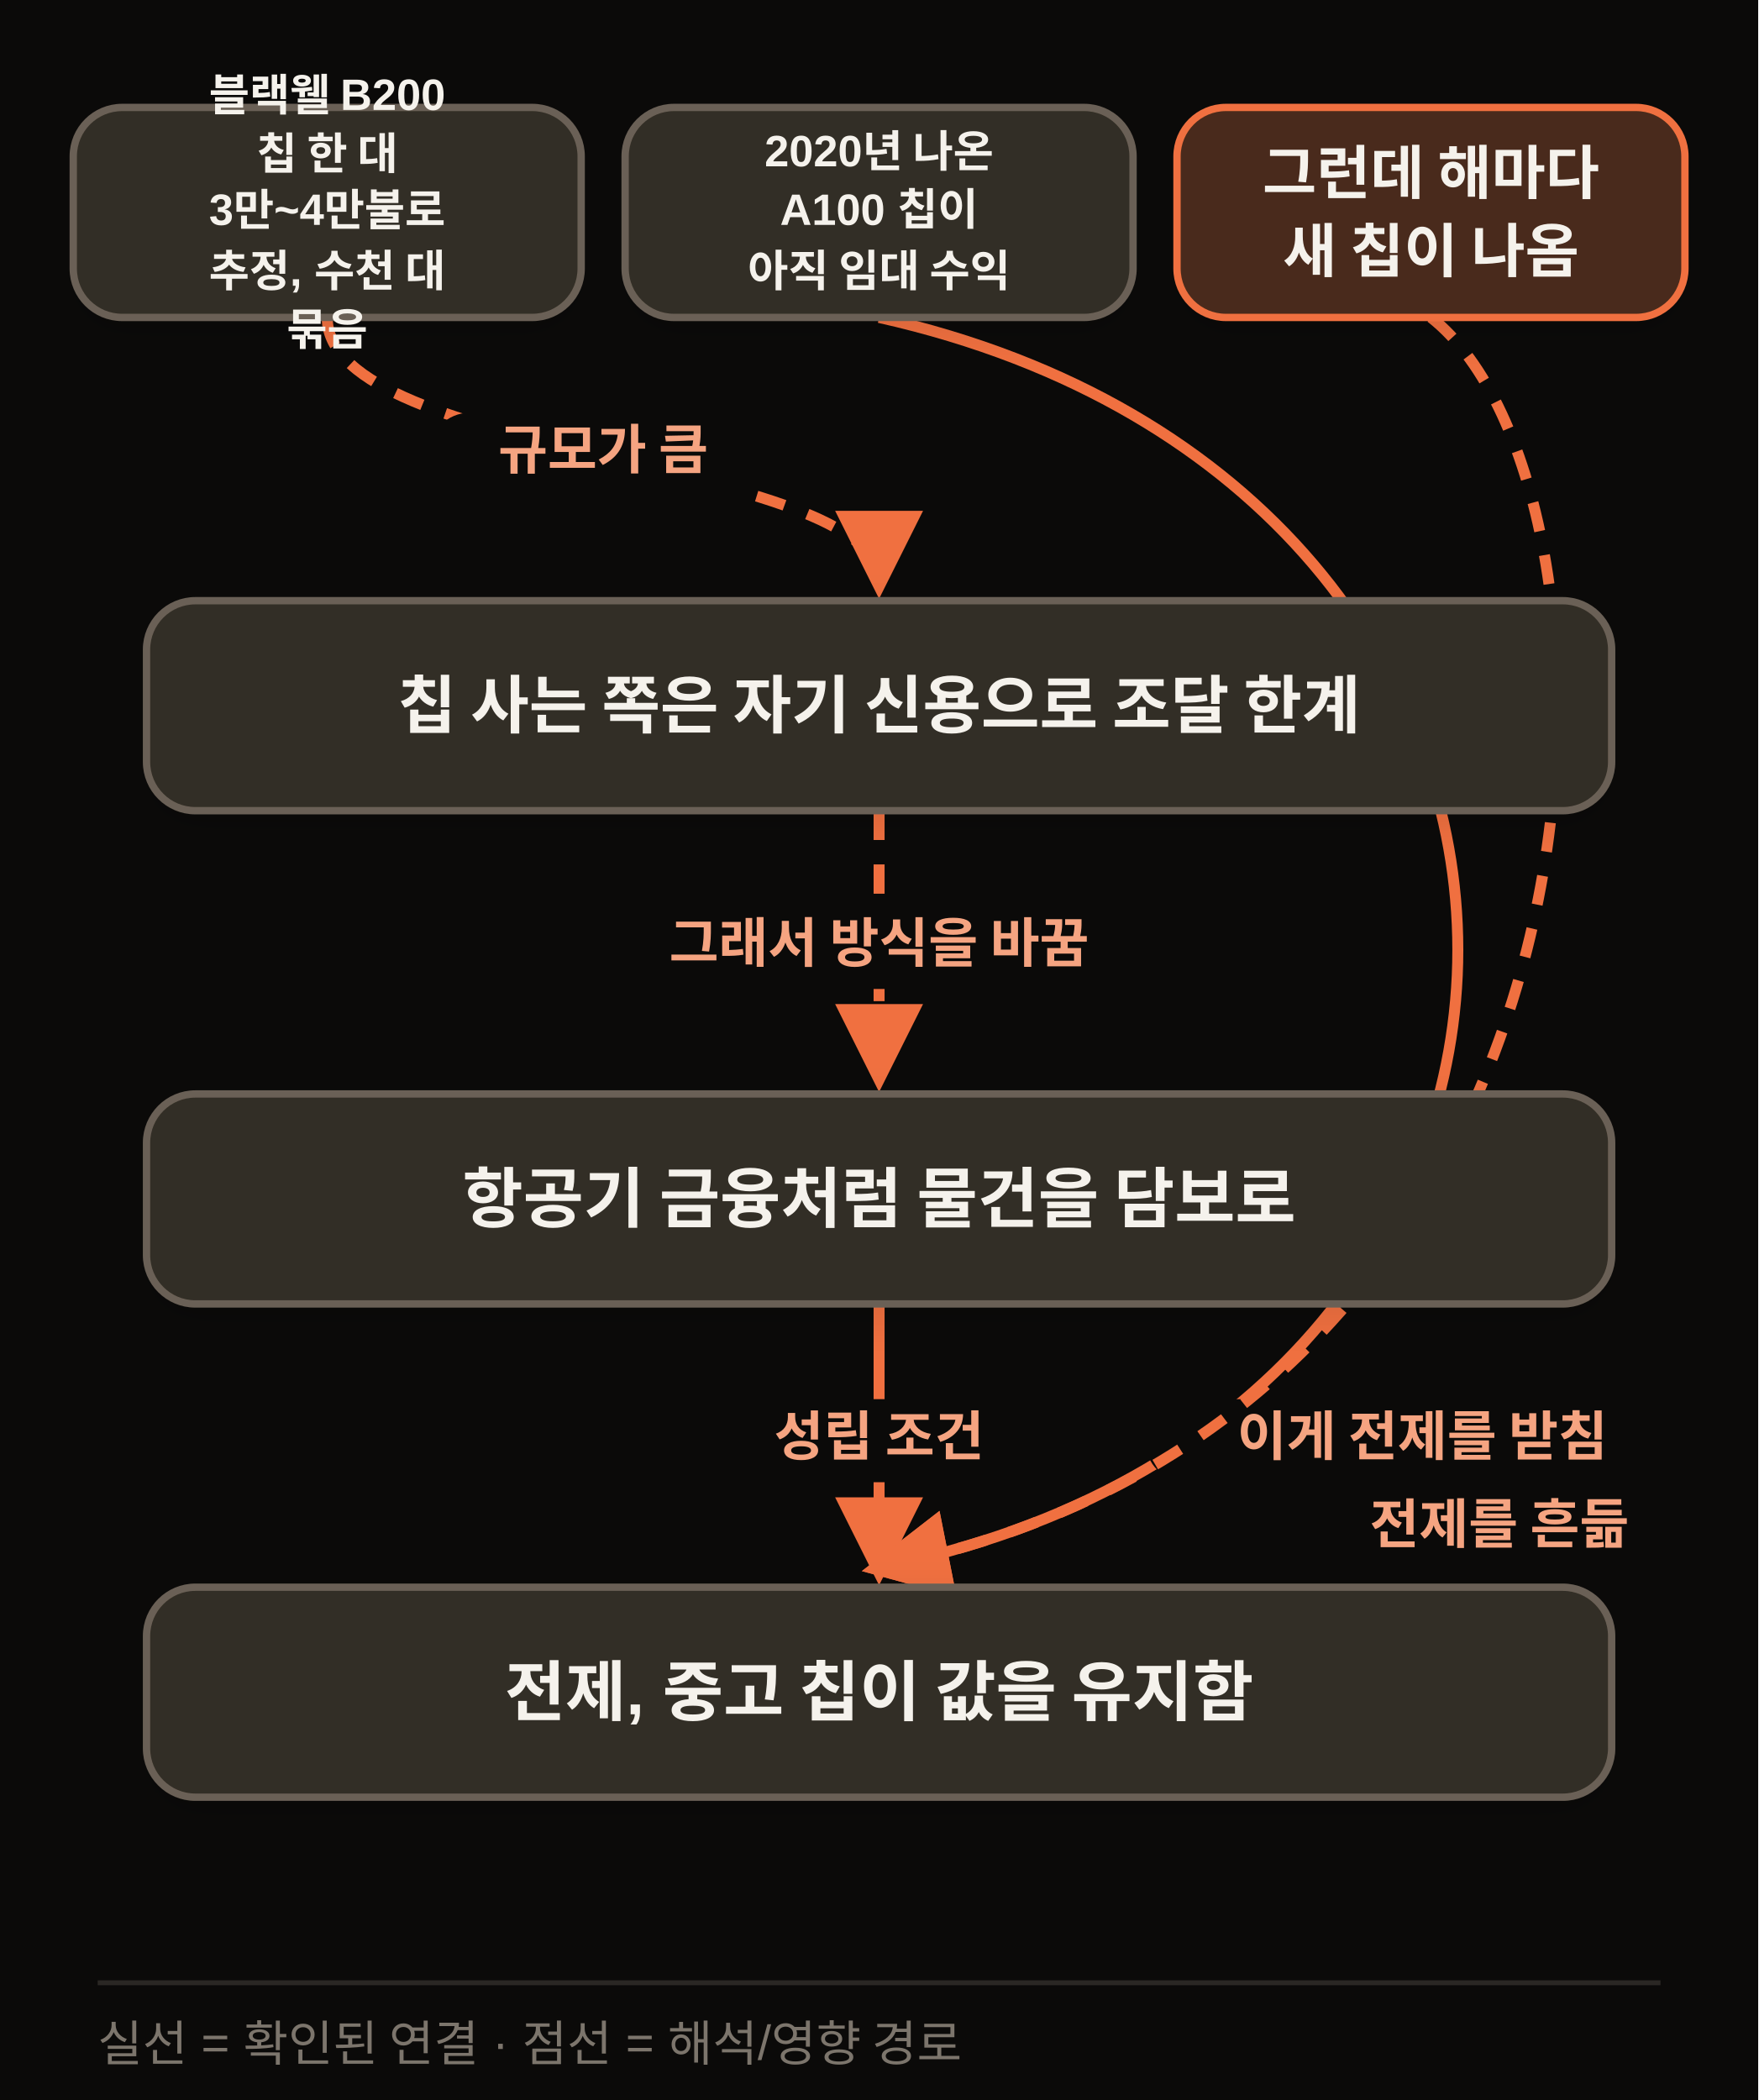
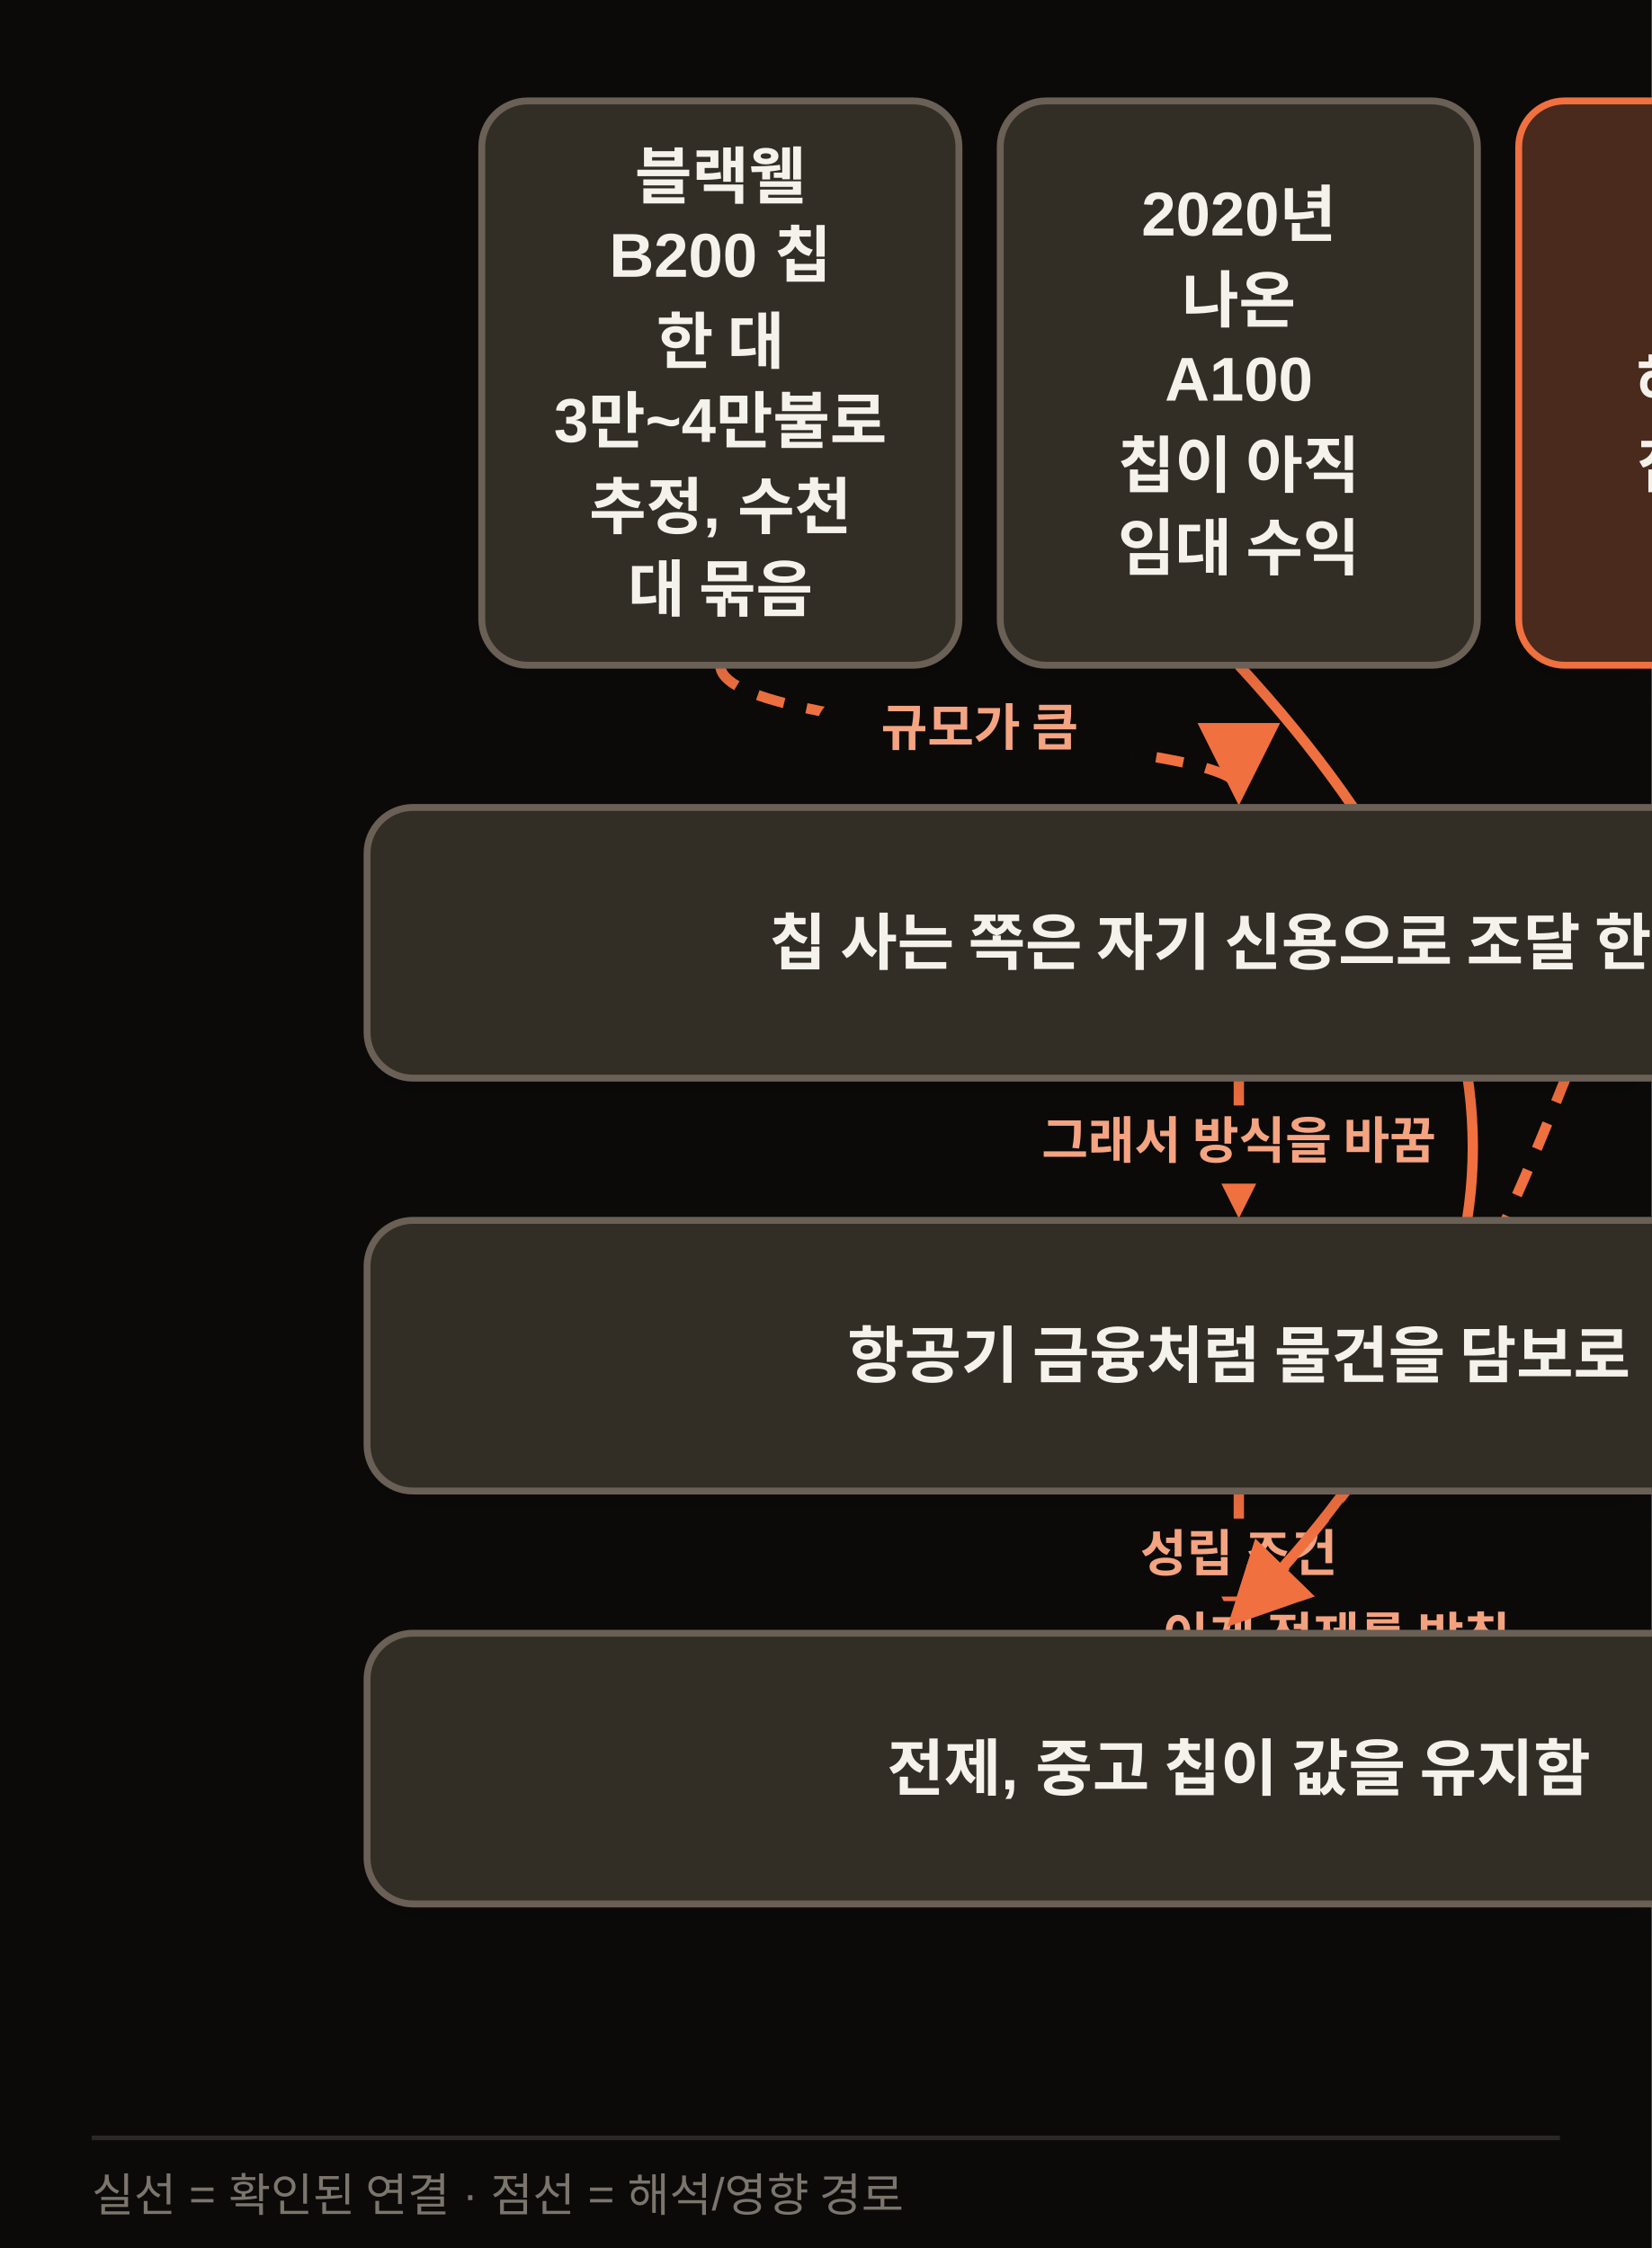
- <svg xmlns="http://www.w3.org/2000/svg" width="720" height="860" viewBox="0 0 720 860" class="morning-diagram morning-diagram-mobile" data-mobile-layout="same-topology" data-motion-orientation="TB" data-motion-steps="7">
+ <svg xmlns="http://www.w3.org/2000/svg" width="720" height="980" viewBox="0 0 720 980" class="morning-diagram morning-diagram-mobile" data-mobile-layout="same-topology" data-motion-orientation="TB" data-motion-steps="7">
  <defs>
    <filter id="shadow" x="-20%" y="-20%" width="140%" height="160%">
      <feDropShadow dx="0" dy="6" stdDeviation="8" flood-color="#111111" flood-opacity=".09" />
    </filter>
    <marker id="arrow" viewBox="0 0 10 10" refX="8" refY="5" markerWidth="8" markerHeight="8" orient="auto-start-reverse">
      <path d="M 0 0 L 10 5 L 0 10 z" fill="#F07040" />
    </marker>
  </defs>
-   <rect width="720" height="860" fill="#0B0A09" />
+   <rect width="720" height="980" fill="#0B0A09" />
  <g class="motion-step motion-edge" data-motion-step="1" data-from="A" data-to="B" style="--motion-delay:2040ms">
-     <path d="M 134.0 130.0 C 134.0 188.0, 360.0 188.0, 360.0 238.0" fill="none" stroke="#F07040" stroke-width="4.5" stroke-dasharray="12 10" marker-end="url(#arrow)" />
-     <rect x="175.5" y="169.0" width="143" height="34" rx="17" fill="#0B0A09" />
-     <text x="247.0" y="192.0" text-anchor="middle" font-family="Apple SD Gothic Neo,Malgun Gothic,Arial,sans-serif" font-size="22" font-weight="800" fill="#F5A481">규모가 큼</text>
+     <path d="M 314.0 290.0 C 314.0 321.0, 540.0 321.0, 540.0 344.0" fill="none" stroke="#F07040" stroke-width="4.5" stroke-dasharray="12 10" marker-end="url(#arrow)" />
+     <rect x="355.5" y="302.0" width="143" height="34" rx="17" fill="#0B0A09" />
+     <text x="427.0" y="325.0" text-anchor="middle" font-family="Apple SD Gothic Neo,Malgun Gothic,Arial,sans-serif" font-size="22" font-weight="800" fill="#F5A481">규모가 큼</text>
  </g>
  <g class="motion-step motion-edge" data-motion-step="3" data-from="B" data-to="C" style="--motion-delay:3400ms">
-     <path d="M 360.0 332.0 C 360.0 390.0, 360.0 390.0, 360.0 440.0" fill="none" stroke="#F07040" stroke-width="4.5" stroke-dasharray="12 10" marker-end="url(#arrow)" />
-     <rect x="241.0" y="371.0" width="238" height="34" rx="17" fill="#0B0A09" />
-     <text x="360.0" y="394.0" text-anchor="middle" font-family="Apple SD Gothic Neo,Malgun Gothic,Arial,sans-serif" font-size="22" font-weight="800" fill="#F5A481">그래서 방식을 바꿈</text>
+     <path d="M 540.0 470.0 C 540.0 501.0, 540.0 501.0, 540.0 524.0" fill="none" stroke="#F07040" stroke-width="4.5" stroke-dasharray="12 10" marker-end="url(#arrow)" />
+     <rect x="421.0" y="482.0" width="238" height="34" rx="17" fill="#0B0A09" />
+     <text x="540.0" y="505.0" text-anchor="middle" font-family="Apple SD Gothic Neo,Malgun Gothic,Arial,sans-serif" font-size="22" font-weight="800" fill="#F5A481">그래서 방식을 바꿈</text>
  </g>
  <g class="motion-step motion-edge" data-motion-step="5" data-from="C" data-to="D" style="--motion-delay:4760ms">
-     <path d="M 360.0 534.0 C 360.0 592.0, 360.0 592.0, 360.0 642.0" fill="none" stroke="#F07040" stroke-width="4.5" marker-end="url(#arrow)" />
-     <rect x="288.5" y="573.0" width="143" height="34" rx="17" fill="#0B0A09" />
-     <text x="360.0" y="596.0" text-anchor="middle" font-family="Apple SD Gothic Neo,Malgun Gothic,Arial,sans-serif" font-size="22" font-weight="800" fill="#F5A481">성립 조건</text>
+     <path d="M 540.0 650.0 C 540.0 681.0, 540.0 681.0, 540.0 704.0" fill="none" stroke="#F07040" stroke-width="4.5" marker-end="url(#arrow)" />
+     <rect x="468.5" y="662.0" width="143" height="34" rx="17" fill="#0B0A09" />
+     <text x="540.0" y="685.0" text-anchor="middle" font-family="Apple SD Gothic Neo,Malgun Gothic,Arial,sans-serif" font-size="22" font-weight="800" fill="#F5A481">성립 조건</text>
  </g>
  <g class="motion-step motion-edge" data-motion-step="5" data-from="E" data-to="D" style="--motion-delay:5440ms">
-     <path d="M 360.0 130.0 C 676.0 200.7, 676.0 579.3, 360.0 642.0" fill="none" stroke="#F07040" stroke-width="4.5" marker-end="url(#arrow)" />
-     <rect x="469.0" y="573.0" width="227" height="34" rx="17" fill="#0B0A09" />
-     <text x="582.5" y="596.0" text-anchor="middle" font-family="Apple SD Gothic Neo,Malgun Gothic,Arial,sans-serif" font-size="22" font-weight="800" fill="#F5A481">이게 전제를 받침</text>
+     <path d="M 540.0 290.0 C 676.0 437.7, 676.0 564.3, 540.0 704.0" fill="none" stroke="#F07040" stroke-width="4.5" marker-end="url(#arrow)" />
+     <rect x="469.0" y="698.0" width="227" height="34" rx="17" fill="#0B0A09" />
+     <text x="582.5" y="721.0" text-anchor="middle" font-family="Apple SD Gothic Neo,Malgun Gothic,Arial,sans-serif" font-size="22" font-weight="800" fill="#F5A481">이게 전제를 받침</text>
  </g>
  <g class="motion-step motion-edge" data-motion-step="5" data-from="F" data-to="D" style="--motion-delay:6120ms">
-     <path d="M 586.0 130.0 C 676.0 200.7, 676.0 579.3, 360.0 642.0" fill="none" stroke="#F07040" stroke-width="4.5" stroke-dasharray="12 10" marker-end="url(#arrow)" />
-     <rect x="532.0" y="609.0" width="164" height="34" rx="17" fill="#0B0A09" />
-     <text x="614.0" y="632.0" text-anchor="middle" font-family="Apple SD Gothic Neo,Malgun Gothic,Arial,sans-serif" font-size="22" font-weight="800" fill="#F5A481">전제를 흔듦</text>
+     <path d="M 766.0 290.0 C 676.0 437.7, 676.0 564.3, 540.0 704.0" fill="none" stroke="#F07040" stroke-width="4.5" stroke-dasharray="12 10" marker-end="url(#arrow)" />
+     <rect x="532.0" y="734.0" width="164" height="34" rx="17" fill="#0B0A09" />
+     <text x="614.0" y="757.0" text-anchor="middle" font-family="Apple SD Gothic Neo,Malgun Gothic,Arial,sans-serif" font-size="22" font-weight="800" fill="#F5A481">전제를 흔듦</text>
  </g>
  <g class="motion-step motion-node" data-motion-step="0" style="--motion-delay:0ms;--motion-accent-delay:640ms">
-     <rect class="motion-node-shape" x="30.0" y="44.0" width="208.0" height="86" rx="20" fill="#332E26" stroke="#6B6156" stroke-width="3" filter="url(#shadow)" />
-     <text x="134.0" y="39.0" text-anchor="middle" dominant-baseline="middle" font-family="Apple SD Gothic Neo,Malgun Gothic,Arial,sans-serif" font-size="18" font-weight="800" fill="#F5F2EC">블랙웰 B200</text>
-     <text x="134.0" y="63.0" text-anchor="middle" dominant-baseline="middle" font-family="Apple SD Gothic Neo,Malgun Gothic,Arial,sans-serif" font-size="18" font-weight="800" fill="#F5F2EC">칩 한 대</text>
-     <text x="134.0" y="87.0" text-anchor="middle" dominant-baseline="middle" font-family="Apple SD Gothic Neo,Malgun Gothic,Arial,sans-serif" font-size="18" font-weight="800" fill="#F5F2EC">3만~4만불로</text>
-     <text x="134.0" y="111.0" text-anchor="middle" dominant-baseline="middle" font-family="Apple SD Gothic Neo,Malgun Gothic,Arial,sans-serif" font-size="18" font-weight="800" fill="#F5F2EC">추정, 수천 대</text>
-     <text x="134.0" y="135.0" text-anchor="middle" dominant-baseline="middle" font-family="Apple SD Gothic Neo,Malgun Gothic,Arial,sans-serif" font-size="18" font-weight="800" fill="#F5F2EC">묶음</text>
+     <rect class="motion-node-shape" x="210.0" y="44.0" width="208.0" height="246" rx="20" fill="#332E26" stroke="#6B6156" stroke-width="3" filter="url(#shadow)" />
+     <text x="314.0" y="77.0" text-anchor="middle" dominant-baseline="middle" font-family="Apple SD Gothic Neo,Malgun Gothic,Arial,sans-serif" font-size="27" font-weight="800" fill="#F5F2EC">블랙웰</text>
+     <text x="314.0" y="113.0" text-anchor="middle" dominant-baseline="middle" font-family="Apple SD Gothic Neo,Malgun Gothic,Arial,sans-serif" font-size="27" font-weight="800" fill="#F5F2EC">B200 칩</text>
+     <text x="314.0" y="149.0" text-anchor="middle" dominant-baseline="middle" font-family="Apple SD Gothic Neo,Malgun Gothic,Arial,sans-serif" font-size="27" font-weight="800" fill="#F5F2EC">한 대</text>
+     <text x="314.0" y="185.0" text-anchor="middle" dominant-baseline="middle" font-family="Apple SD Gothic Neo,Malgun Gothic,Arial,sans-serif" font-size="27" font-weight="800" fill="#F5F2EC">3만~4만불로</text>
+     <text x="314.0" y="221.0" text-anchor="middle" dominant-baseline="middle" font-family="Apple SD Gothic Neo,Malgun Gothic,Arial,sans-serif" font-size="27" font-weight="800" fill="#F5F2EC">추정, 수천</text>
+     <text x="314.0" y="257.0" text-anchor="middle" dominant-baseline="middle" font-family="Apple SD Gothic Neo,Malgun Gothic,Arial,sans-serif" font-size="27" font-weight="800" fill="#F5F2EC">대 묶음</text>
  </g>
  <g class="motion-step motion-node" data-motion-step="0" style="--motion-delay:680ms;--motion-accent-delay:1320ms">
-     <rect class="motion-node-shape" x="256.0" y="44.0" width="208.0" height="86" rx="20" fill="#332E26" stroke="#6B6156" stroke-width="3" filter="url(#shadow)" />
-     <text x="360.0" y="63.0" text-anchor="middle" dominant-baseline="middle" font-family="Apple SD Gothic Neo,Malgun Gothic,Arial,sans-serif" font-size="18" font-weight="800" fill="#F5F2EC">2020년 나온</text>
-     <text x="360.0" y="87.0" text-anchor="middle" dominant-baseline="middle" font-family="Apple SD Gothic Neo,Malgun Gothic,Arial,sans-serif" font-size="18" font-weight="800" fill="#F5F2EC">A100 칩이</text>
-     <text x="360.0" y="111.0" text-anchor="middle" dominant-baseline="middle" font-family="Apple SD Gothic Neo,Malgun Gothic,Arial,sans-serif" font-size="18" font-weight="800" fill="#F5F2EC">아직 임대 수익</text>
+     <rect class="motion-node-shape" x="436.0" y="44.0" width="208.0" height="246" rx="20" fill="#332E26" stroke="#6B6156" stroke-width="3" filter="url(#shadow)" />
+     <text x="540.0" y="95.0" text-anchor="middle" dominant-baseline="middle" font-family="Apple SD Gothic Neo,Malgun Gothic,Arial,sans-serif" font-size="27" font-weight="800" fill="#F5F2EC">2020년</text>
+     <text x="540.0" y="131.0" text-anchor="middle" dominant-baseline="middle" font-family="Apple SD Gothic Neo,Malgun Gothic,Arial,sans-serif" font-size="27" font-weight="800" fill="#F5F2EC">나온</text>
+     <text x="540.0" y="167.0" text-anchor="middle" dominant-baseline="middle" font-family="Apple SD Gothic Neo,Malgun Gothic,Arial,sans-serif" font-size="27" font-weight="800" fill="#F5F2EC">A100</text>
+     <text x="540.0" y="203.0" text-anchor="middle" dominant-baseline="middle" font-family="Apple SD Gothic Neo,Malgun Gothic,Arial,sans-serif" font-size="27" font-weight="800" fill="#F5F2EC">칩이 아직</text>
+     <text x="540.0" y="239.0" text-anchor="middle" dominant-baseline="middle" font-family="Apple SD Gothic Neo,Malgun Gothic,Arial,sans-serif" font-size="27" font-weight="800" fill="#F5F2EC">임대 수익</text>
  </g>
  <g class="motion-step motion-node motion-risk" data-motion-step="0" style="--motion-delay:1360ms;--motion-accent-delay:2000ms">
-     <rect class="motion-node-shape" x="482.0" y="44.0" width="208.0" height="86" rx="20" fill="#4A2C1A" stroke="#F07040" stroke-width="3" filter="url(#shadow)" />
-     <text x="586.0" y="71.0" text-anchor="middle" dominant-baseline="middle" font-family="Apple SD Gothic Neo,Malgun Gothic,Arial,sans-serif" font-size="24" font-weight="800" fill="#F5F2EC">그런데 해마다</text>
-     <text x="586.0" y="103.0" text-anchor="middle" dominant-baseline="middle" font-family="Apple SD Gothic Neo,Malgun Gothic,Arial,sans-serif" font-size="24" font-weight="800" fill="#F5F2EC">새 칩이 나옴</text>
+     <rect class="motion-node-shape" x="662.0" y="44.0" width="208.0" height="246" rx="20" fill="#4A2C1A" stroke="#F07040" stroke-width="3" filter="url(#shadow)" />
+     <text x="766.0" y="131.0" text-anchor="middle" dominant-baseline="middle" font-family="Apple SD Gothic Neo,Malgun Gothic,Arial,sans-serif" font-size="27" font-weight="800" fill="#F5F2EC">그런데</text>
+     <text x="766.0" y="167.0" text-anchor="middle" dominant-baseline="middle" font-family="Apple SD Gothic Neo,Malgun Gothic,Arial,sans-serif" font-size="27" font-weight="800" fill="#F5F2EC">해마다 새</text>
+     <text x="766.0" y="203.0" text-anchor="middle" dominant-baseline="middle" font-family="Apple SD Gothic Neo,Malgun Gothic,Arial,sans-serif" font-size="27" font-weight="800" fill="#F5F2EC">칩이 나옴</text>
  </g>
  <g class="motion-step motion-node" data-motion-step="2" style="--motion-delay:2720ms;--motion-accent-delay:3360ms">
-     <rect class="motion-node-shape" x="60.0" y="246.0" width="600.0" height="86" rx="20" fill="#332E26" stroke="#6B6156" stroke-width="3" filter="url(#shadow)" />
-     <text x="360.0" y="289.0" text-anchor="middle" dominant-baseline="middle" font-family="Apple SD Gothic Neo,Malgun Gothic,Arial,sans-serif" font-size="26" font-weight="800" fill="#F5F2EC">칩 사는 쪽은 자기 신용으로 조달 한계</text>
+     <rect class="motion-node-shape" x="160.0" y="352.0" width="760.0" height="118.0" rx="20" fill="#332E26" stroke="#6B6156" stroke-width="3" filter="url(#shadow)" />
+     <text x="540.0" y="411.0" text-anchor="middle" dominant-baseline="middle" font-family="Apple SD Gothic Neo,Malgun Gothic,Arial,sans-serif" font-size="27" font-weight="800" fill="#F5F2EC">칩 사는 쪽은 자기 신용으로 조달 한계</text>
  </g>
  <g class="motion-step motion-node" data-motion-step="4" style="--motion-delay:4080ms;--motion-accent-delay:4720ms">
-     <rect class="motion-node-shape" x="60.0" y="448.0" width="600.0" height="86" rx="20" fill="#332E26" stroke="#6B6156" stroke-width="3" filter="url(#shadow)" />
-     <text x="360.0" y="491.0" text-anchor="middle" dominant-baseline="middle" font-family="Apple SD Gothic Neo,Malgun Gothic,Arial,sans-serif" font-size="27" font-weight="800" fill="#F5F2EC">항공기 금융처럼 물건을 담보로</text>
+     <rect class="motion-node-shape" x="160.0" y="532.0" width="760.0" height="118.0" rx="20" fill="#332E26" stroke="#6B6156" stroke-width="3" filter="url(#shadow)" />
+     <text x="540.0" y="591.0" text-anchor="middle" dominant-baseline="middle" font-family="Apple SD Gothic Neo,Malgun Gothic,Arial,sans-serif" font-size="27" font-weight="800" fill="#F5F2EC">항공기 금융처럼 물건을 담보로</text>
  </g>
  <g class="motion-step motion-node" data-motion-step="6" style="--motion-delay:6800ms;--motion-accent-delay:7440ms">
-     <rect class="motion-node-shape" x="60.0" y="650.0" width="600.0" height="86" rx="20" fill="#332E26" stroke="#6B6156" stroke-width="3" filter="url(#shadow)" />
-     <text x="360.0" y="693.0" text-anchor="middle" dominant-baseline="middle" font-family="Apple SD Gothic Neo,Malgun Gothic,Arial,sans-serif" font-size="27" font-weight="800" fill="#F5F2EC">전제, 중고 칩이 값을 유지함</text>
+     <rect class="motion-node-shape" x="160.0" y="712.0" width="760.0" height="118.0" rx="20" fill="#332E26" stroke="#6B6156" stroke-width="3" filter="url(#shadow)" />
+     <text x="540.0" y="771.0" text-anchor="middle" dominant-baseline="middle" font-family="Apple SD Gothic Neo,Malgun Gothic,Arial,sans-serif" font-size="27" font-weight="800" fill="#F5F2EC">전제, 중고 칩이 값을 유지함</text>
  </g>
-   <line x1="40" y1="812" x2="680" y2="812" stroke="#2A2724" stroke-width="2" />
-   <text x="40" y="844" font-family="Apple SD Gothic Neo,Malgun Gothic,Arial,sans-serif" font-size="20" fill="#7C756C">실선 = 확인된 연결 · 점선 = 해석/영향 경로</text>
+   <line x1="40" y1="932" x2="680" y2="932" stroke="#2A2724" stroke-width="2" />
+   <text x="40" y="964" font-family="Apple SD Gothic Neo,Malgun Gothic,Arial,sans-serif" font-size="20" fill="#7C756C">실선 = 확인된 연결 · 점선 = 해석/영향 경로</text>
</svg>
